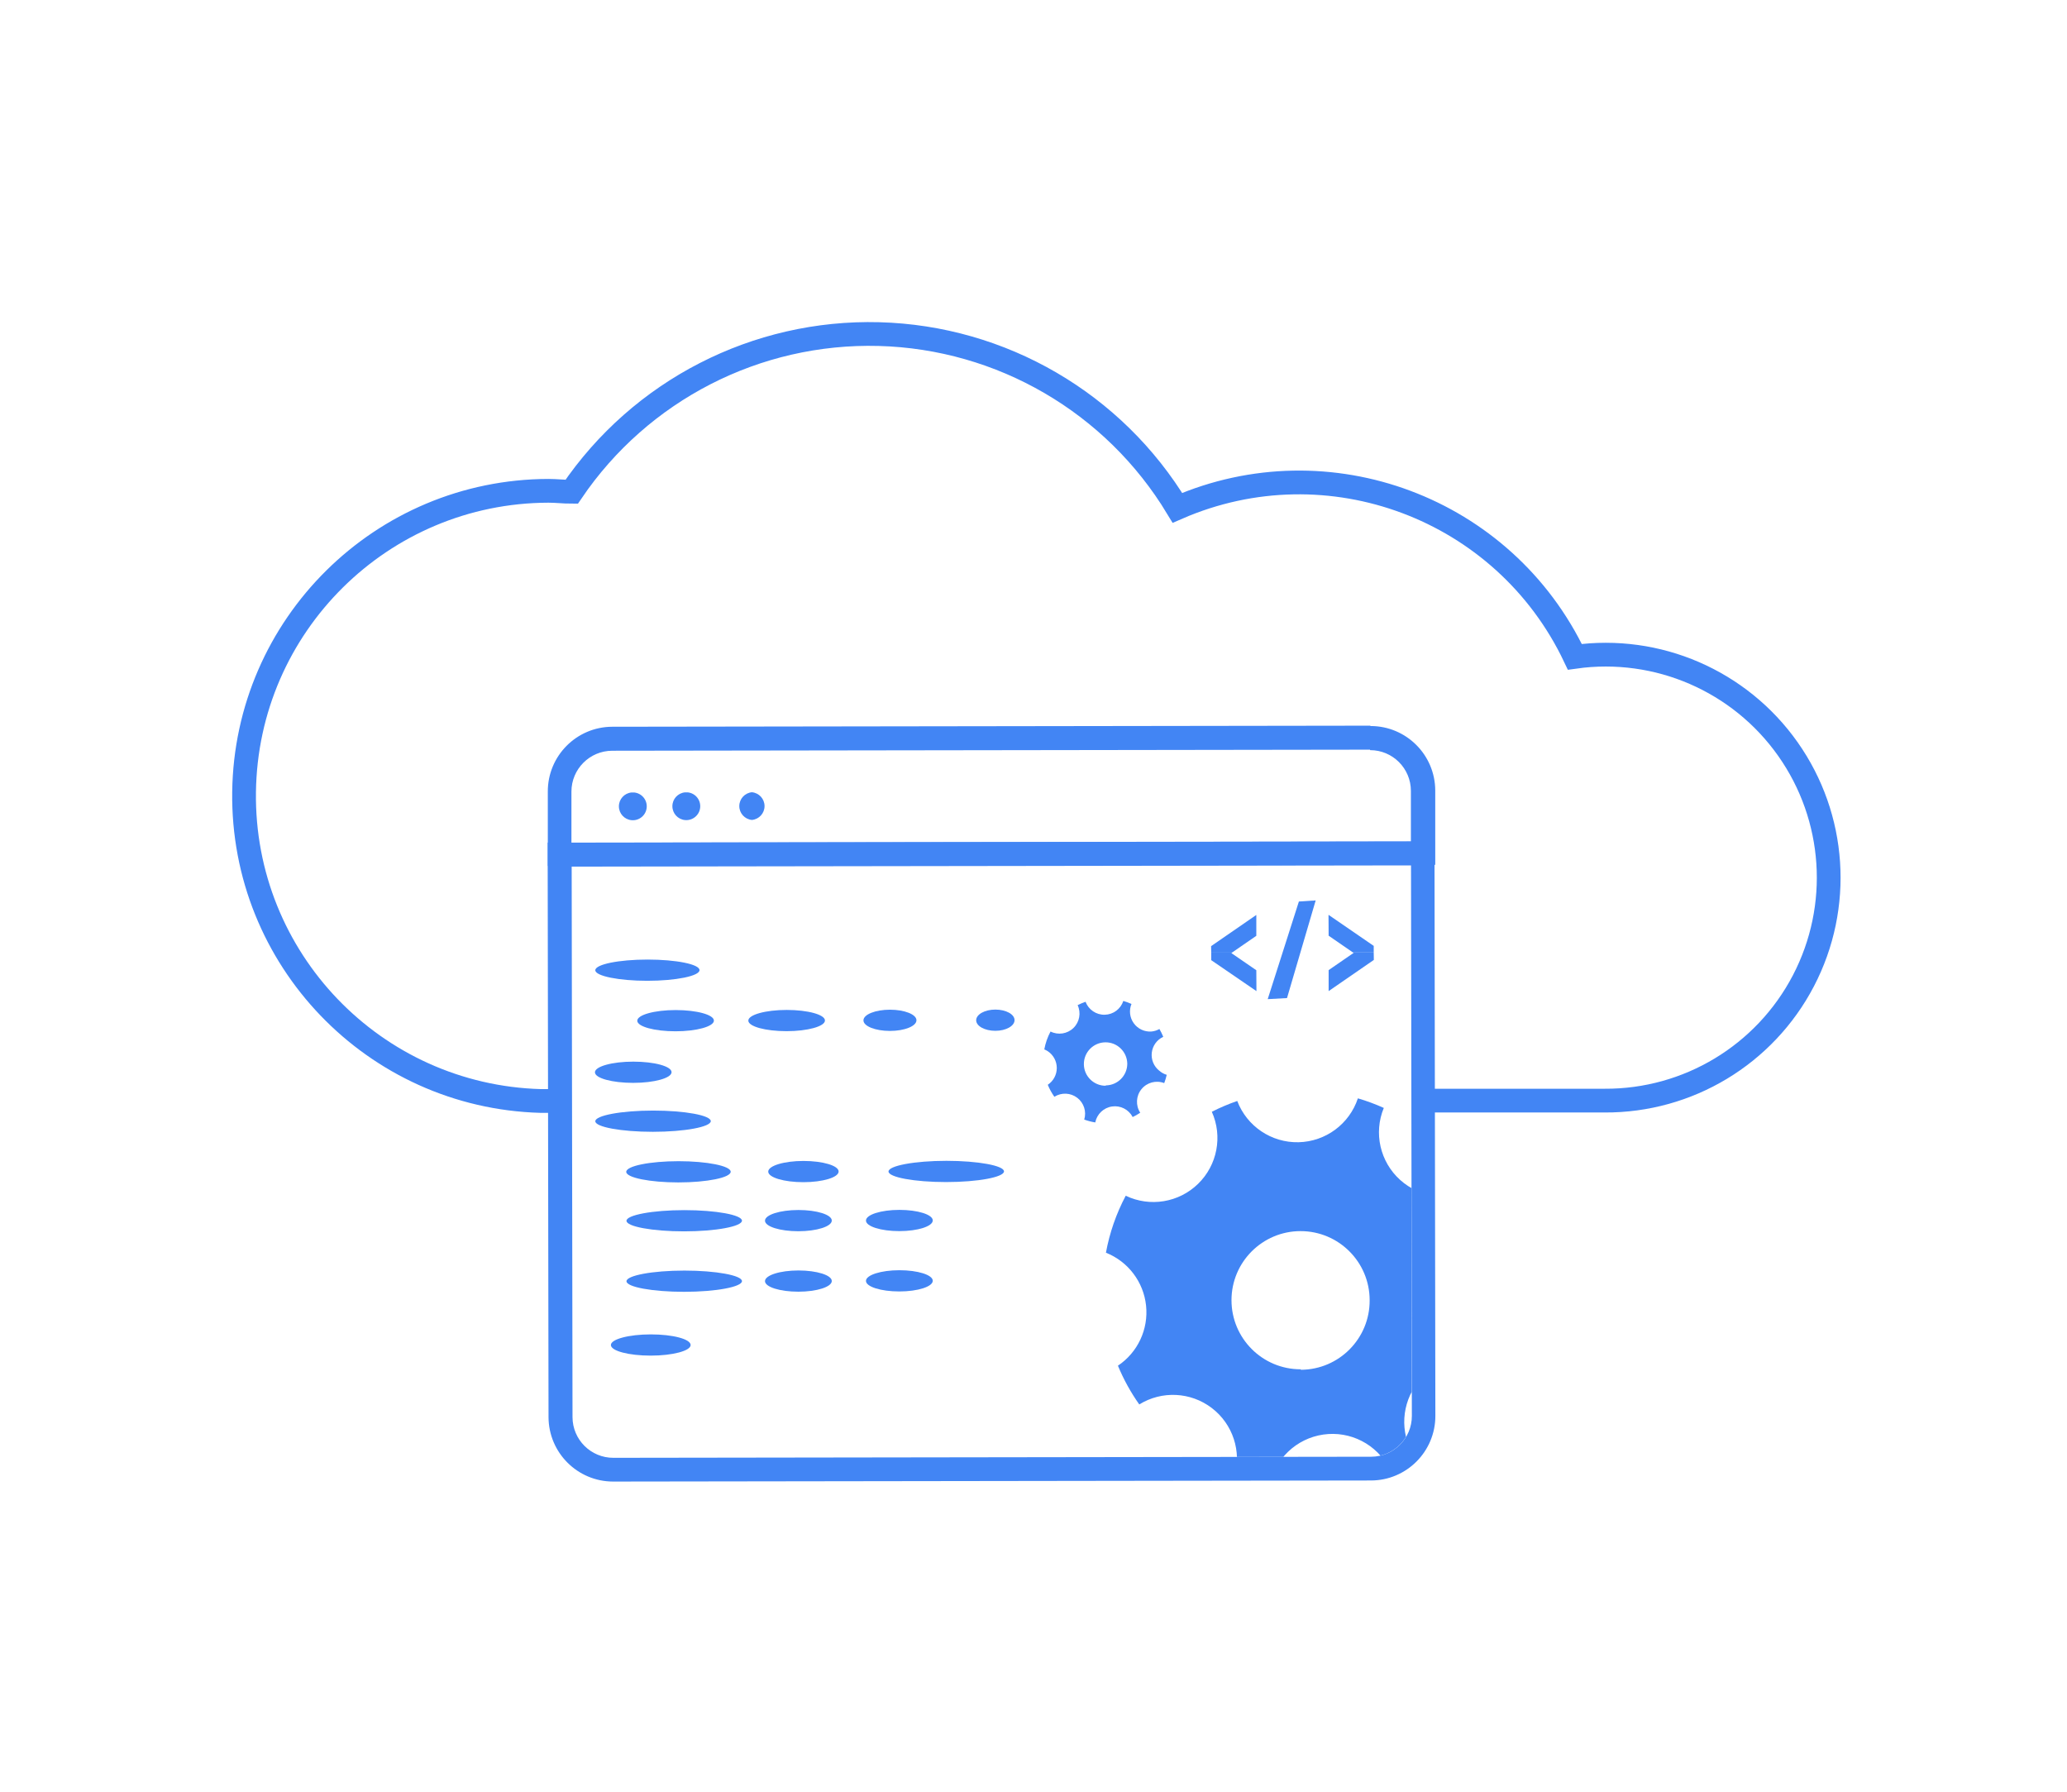
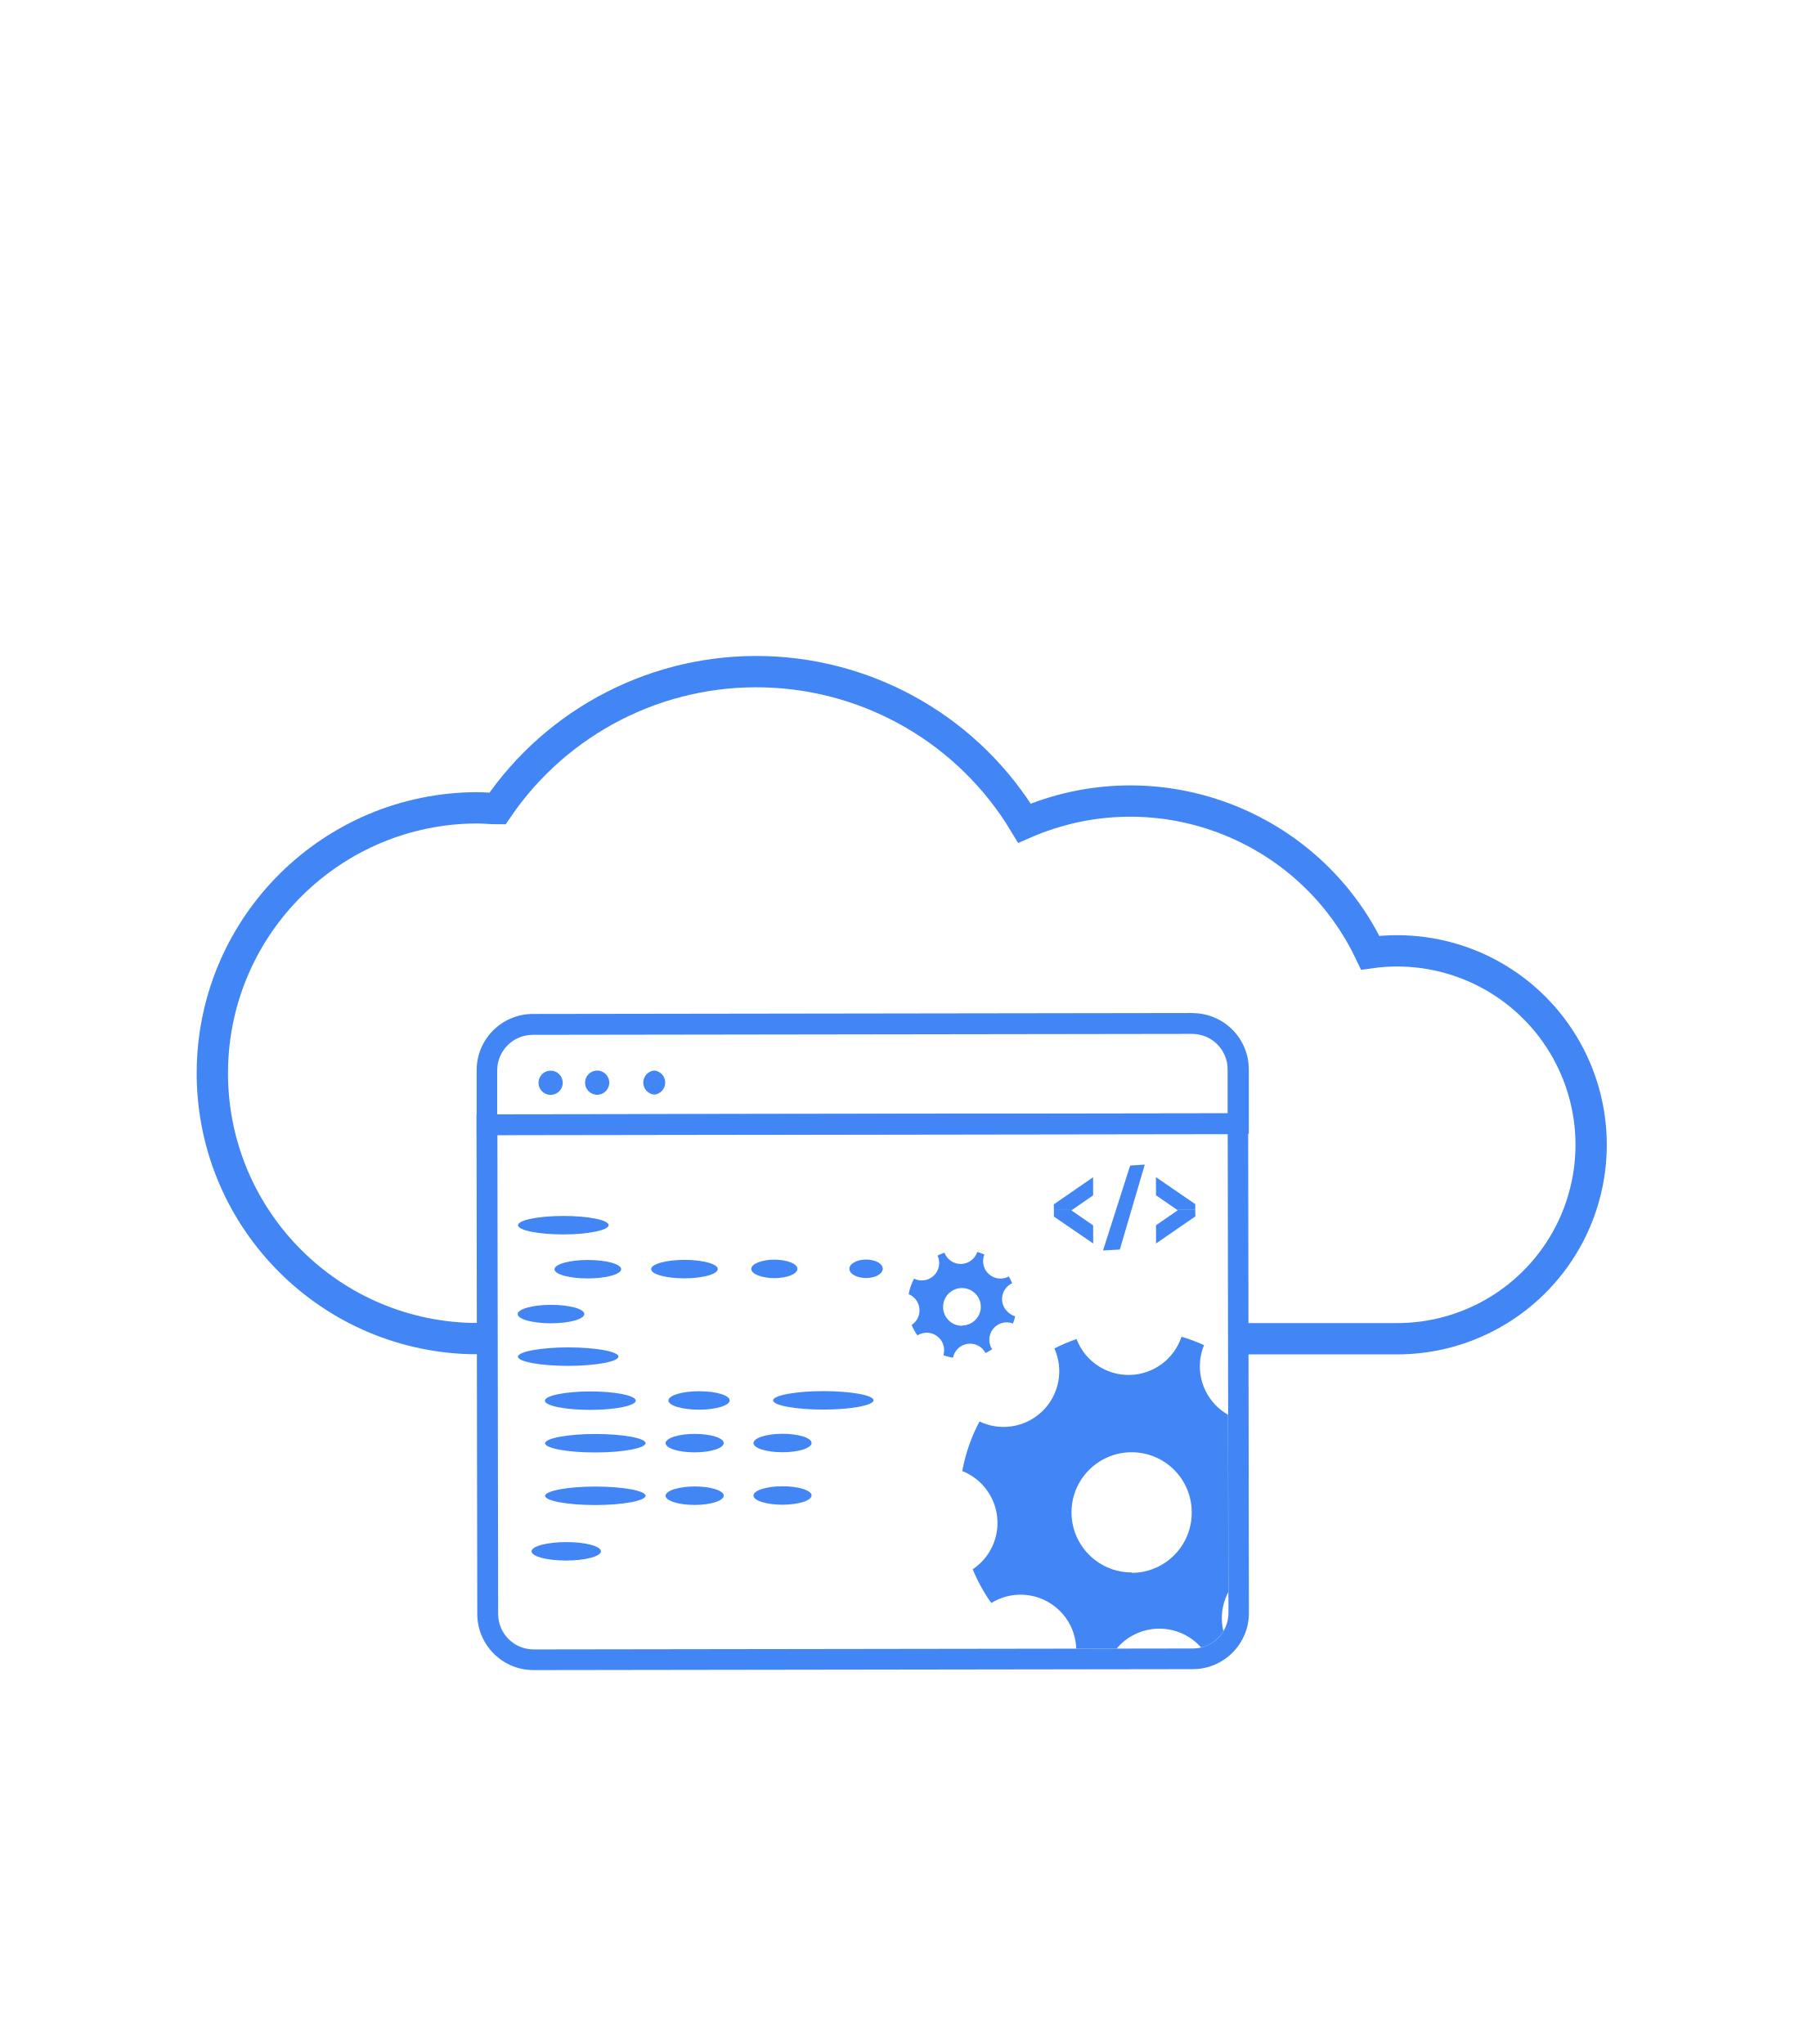
- <svg xmlns="http://www.w3.org/2000/svg" id="Layer_1" data-name="Layer 1" width="172.36" height="149.36" viewBox="0 0 172.36 149.36">
+ <svg xmlns="http://www.w3.org/2000/svg" id="Layer_1" data-name="Layer 1" width="172.36" height="195.92" viewBox="0 0 172.36 195.92">
  <defs>
-     <style>.cls-1,.cls-4{fill:none;}.cls-2{fill:#4285f4;}.cls-3{clip-path:url(#clip-path);}.cls-4{stroke:#4285f4;stroke-miterlimit:10;stroke-width:1.98px;}</style>
+     <style>.cls-1,.cls-4{fill:none;}.cls-2{fill:#4285f4;}.cls-3{clip-path:url(#clip-path);}.cls-4{stroke:#4285f4;stroke-miterlimit:10;stroke-width:3px;}</style>
    <clipPath id="clip-path">
-       <path class="cls-1" d="M47.66,72.24l.07,45.9a3.4,3.4,0,0,0,3.4,3.4h0l63.19-.09a3.4,3.4,0,0,0,3.4-3.4h0l-.07-45.9Z" />
+       <path class="cls-1" d="M47.66,108.8l.07,45.9a3.4,3.4,0,0,0,3.4,3.4h0l63.19-.09a3.4,3.4,0,0,0,3.4-3.4h0l-.07-45.9Z" />
    </clipPath>
  </defs>
-   <path class="cls-2" d="M114.25,62.54a3.4,3.4,0,0,1,3.4,3.4h0v4.22l-70,.1V66a3.41,3.41,0,0,1,3.4-3.41l63.19-.09h0m0-2h0l-63.19.09A5.39,5.39,0,0,0,45.68,66v6.2h2l70-.1h2v-6.2a5.39,5.39,0,0,0-5.38-5.37Z" />
-   <path class="cls-2" d="M117.66,72.14l.07,45.9a3.4,3.4,0,0,1-3.39,3.41h0l-63.19.09h0a3.4,3.4,0,0,1-3.41-3.39h0l-.07-45.9,70-.1m2-2h-2l-70,.1h-2v2l.07,45.9a5.39,5.39,0,0,0,5.38,5.37l63.2-.09a5.38,5.38,0,0,0,5.37-5.39h0l-.07-45.9v-2Z" />
-   <path class="cls-2" d="M52.66,66.07h0a1.16,1.16,0,0,0,0,2.31h0a1.16,1.16,0,1,0,.22-2.31Z" />
-   <path class="cls-2" d="M57.12,66.06h0a1.16,1.16,0,0,0,0,2.31h0a1.16,1.16,0,1,0,.22-2.31Z" />
-   <path class="cls-2" d="M62.7,66.05h0a1.16,1.16,0,0,0,0,2.31h0a1.16,1.16,0,0,0,0-2.31Z" />
-   <polygon class="cls-2" points="104.76 76.28 100.99 78.88 101 79.42 102.73 79.42 104.76 78.02 104.76 76.28 104.76 76.28" />
-   <polygon class="cls-2" points="102.73 79.42 101 79.42 101 80.05 104.77 82.63 104.76 80.89 102.68 79.46 102.73 79.42 102.73 79.42" />
-   <polygon class="cls-2" points="110.78 76.27 110.79 78.01 112.82 79.41 114.55 79.41 114.55 78.86 110.78 76.27 110.78 76.27" />
-   <polygon class="cls-2" points="114.55 79.41 112.82 79.41 112.88 79.44 110.79 80.88 110.79 82.63 114.56 80.03 114.55 79.41 114.55 79.41" />
-   <polygon class="cls-2" points="109.71 75.07 108.31 75.16 105.71 83.3 107.32 83.21 109.71 75.07 109.71 75.07" />
-   <path class="cls-2" d="M54,80h0c-2.4,0-4.36.4-4.36.89s2,.88,4.33.88h0c2.4,0,4.36-.4,4.36-.89S56.38,80,54,80Z" />
-   <path class="cls-2" d="M56.34,84.21h0c-1.76,0-3.2.4-3.2.89s1.43.88,3.19.88h0c1.76,0,3.2-.4,3.2-.89S58.1,84.21,56.34,84.21Z" />
-   <path class="cls-2" d="M52.81,88.51h0c-1.76,0-3.2.4-3.2.89s1.43.88,3.19.88h0c1.76,0,3.2-.4,3.2-.89S54.57,88.51,52.81,88.51Z" />
-   <path class="cls-2" d="M54.47,92.59h0c-2.66,0-4.83.41-4.83.89s2.16.88,4.8.88h0c2.66,0,4.83-.41,4.83-.89S57.11,92.59,54.47,92.59Z" />
-   <path class="cls-2" d="M56.59,96.81h0c-2.4,0-4.37.4-4.37.89s2,.88,4.34.88h0c2.4,0,4.37-.4,4.37-.89S58.93,96.81,56.59,96.81Z" />
-   <path class="cls-2" d="M67,96.79h0c-1.62,0-2.94.4-2.94.89s1.32.88,2.93.88h0c1.62,0,2.94-.4,2.94-.89S68.61,96.79,67,96.79Z" />
-   <path class="cls-2" d="M78.92,96.78h0c-2.66,0-4.83.41-4.83.89s2.16.88,4.8.88h0c2.66,0,4.83-.41,4.83-.89S81.56,96.78,78.92,96.78Z" />
-   <path class="cls-2" d="M57.07,100.89h0c-2.66,0-4.83.41-4.83.89s2.16.88,4.8.88h0c2.66,0,4.83-.41,4.83-.89S59.71,100.89,57.07,100.89Z" />
-   <path class="cls-2" d="M66.58,100.88h0c-1.54,0-2.79.4-2.79.89s1.25.88,2.78.88h0c1.54,0,2.79-.4,2.79-.89S68.11,100.88,66.58,100.88Z" />
-   <path class="cls-2" d="M75,100.87h0c-1.54,0-2.79.4-2.79.89s1.25.88,2.78.88h0c1.54,0,2.79-.4,2.79-.89S76.53,100.87,75,100.87Z" />
-   <path class="cls-2" d="M57.07,105.93h0c-2.66,0-4.83.41-4.83.89s2.16.88,4.8.88h0c2.66,0,4.83-.41,4.83-.89S59.71,105.93,57.07,105.93Z" />
-   <path class="cls-2" d="M54.27,111.25h0c-1.83,0-3.34.4-3.33.89s1.49.88,3.32.88h0c1.83,0,3.34-.4,3.33-.89S56.1,111.25,54.27,111.25Z" />
-   <path class="cls-2" d="M66.58,105.92h0c-1.54,0-2.79.4-2.79.89s1.25.88,2.78.88h0c1.54,0,2.79-.4,2.79-.89S68.11,105.92,66.58,105.92Z" />
-   <path class="cls-2" d="M75,105.9h0c-1.54,0-2.79.4-2.79.89s1.25.88,2.78.88h0c1.54,0,2.79-.4,2.79-.89S76.53,105.9,75,105.9Z" />
-   <path class="cls-2" d="M65.6,84.2h0c-1.76,0-3.2.4-3.2.89s1.43.88,3.19.88h0c1.76,0,3.2-.4,3.2-.89S67.36,84.2,65.6,84.2Z" />
-   <path class="cls-2" d="M74.21,84.18h0c-1.22,0-2.21.4-2.21.89s1,.88,2.21.88h0c1.22,0,2.21-.4,2.21-.89S75.42,84.18,74.21,84.18Z" />
-   <path class="cls-2" d="M83,84.17h0c-.88,0-1.6.4-1.6.89s.72.88,1.6.88h0c.88,0,1.6-.4,1.6-.89S83.88,84.17,83,84.17Z" />
+   <path class="cls-2" d="M114.25,99.1a3.4,3.4,0,0,1,3.4,3.4h0v4.22l-70,.1V102.6a3.41,3.41,0,0,1,3.4-3.41l63.19-.09h0m0-2h0l-63.19.09a5.39,5.39,0,0,0-5.37,5.39v6.2h2l70-.1h2v-6.2a5.39,5.39,0,0,0-5.38-5.37Z" />
+   <path class="cls-2" d="M117.66,108.7l.07,45.9a3.4,3.4,0,0,1-3.39,3.41h0l-63.19.09h0a3.4,3.4,0,0,1-3.41-3.39h0l-.07-45.9,70-.1m2-2h-2l-70,.1h-2v2l.07,45.9a5.39,5.39,0,0,0,5.38,5.37l63.2-.09a5.38,5.38,0,0,0,5.37-5.39h0l-.07-45.9v-2Z" />
+   <path class="cls-2" d="M52.66,102.63h0a1.16,1.16,0,0,0,0,2.31h0a1.16,1.16,0,0,0,.22-2.31Z" />
+   <path class="cls-2" d="M57.12,102.62h0a1.16,1.16,0,0,0,0,2.31h0a1.16,1.16,0,0,0,.22-2.31Z" />
+   <path class="cls-2" d="M62.7,102.61h0a1.16,1.16,0,0,0,0,2.31h0a1.16,1.16,0,0,0,0-2.31Z" />
+   <polygon class="cls-2" points="104.76 112.84 100.99 115.44 101 115.98 102.73 115.98 104.76 114.58 104.76 112.84 104.76 112.84" />
+   <polygon class="cls-2" points="102.73 115.98 101 115.98 101 116.61 104.77 119.19 104.76 117.45 102.68 116.02 102.73 115.98 102.73 115.98" />
+   <polygon class="cls-2" points="110.78 112.83 110.79 114.57 112.82 115.97 114.55 115.97 114.55 115.42 110.78 112.83 110.78 112.83" />
+   <polygon class="cls-2" points="114.55 115.97 112.82 115.97 112.88 116 110.79 117.44 110.79 119.19 114.56 116.59 114.55 115.97 114.55 115.97" />
+   <polygon class="cls-2" points="109.71 111.63 108.31 111.72 105.71 119.86 107.32 119.77 109.71 111.63 109.71 111.63" />
+   <path class="cls-2" d="M54,116.55h0c-2.4,0-4.36.4-4.36.89s2,.88,4.33.88h0c2.4,0,4.36-.4,4.36-.89S56.38,116.55,54,116.55Z" />
+   <path class="cls-2" d="M56.34,120.77h0c-1.76,0-3.2.4-3.2.89s1.43.88,3.19.88h0c1.76,0,3.2-.4,3.2-.89S58.1,120.77,56.34,120.77Z" />
+   <path class="cls-2" d="M52.81,125.07h0c-1.76,0-3.2.4-3.2.89s1.43.88,3.19.88h0c1.76,0,3.2-.4,3.2-.89S54.57,125.07,52.81,125.07Z" />
+   <path class="cls-2" d="M54.47,129.15h0c-2.66,0-4.83.41-4.83.89s2.16.88,4.8.88h0c2.66,0,4.83-.41,4.83-.89S57.11,129.15,54.47,129.15Z" />
+   <path class="cls-2" d="M56.59,133.37h0c-2.4,0-4.37.4-4.37.89s2,.88,4.34.88h0c2.4,0,4.37-.4,4.37-.89S58.93,133.37,56.59,133.37Z" />
+   <path class="cls-2" d="M67,133.35h0c-1.62,0-2.94.4-2.94.89s1.32.88,2.93.88h0c1.62,0,2.94-.4,2.94-.89S68.61,133.35,67,133.35Z" />
+   <path class="cls-2" d="M78.92,133.34h0c-2.66,0-4.83.41-4.83.89s2.16.88,4.8.88h0c2.66,0,4.83-.41,4.83-.89S81.56,133.34,78.92,133.34Z" />
+   <path class="cls-2" d="M57.07,137.45h0c-2.66,0-4.83.41-4.83.89s2.16.88,4.8.88h0c2.66,0,4.83-.41,4.83-.89S59.71,137.45,57.07,137.45Z" />
+   <path class="cls-2" d="M66.58,137.44h0c-1.54,0-2.79.4-2.79.89s1.25.88,2.78.88h0c1.54,0,2.79-.4,2.79-.89S68.11,137.44,66.58,137.44Z" />
+   <path class="cls-2" d="M75,137.43h0c-1.54,0-2.79.4-2.79.89s1.25.88,2.78.88h0c1.54,0,2.79-.4,2.79-.89S76.53,137.43,75,137.43Z" />
+   <path class="cls-2" d="M57.07,142.49h0c-2.66,0-4.83.41-4.83.89s2.16.88,4.8.88h0c2.66,0,4.83-.41,4.83-.89S59.71,142.49,57.07,142.49Z" />
+   <path class="cls-2" d="M54.27,147.81h0c-1.83,0-3.34.4-3.33.89s1.49.88,3.32.88h0c1.83,0,3.34-.4,3.33-.89S56.1,147.81,54.27,147.81Z" />
+   <path class="cls-2" d="M66.58,142.48h0c-1.54,0-2.79.4-2.79.89s1.25.88,2.78.88h0c1.54,0,2.79-.4,2.79-.89S68.11,142.48,66.58,142.48Z" />
+   <path class="cls-2" d="M75,142.46h0c-1.54,0-2.79.4-2.79.89s1.25.88,2.78.88h0c1.54,0,2.79-.4,2.79-.89S76.53,142.46,75,142.46Z" />
+   <path class="cls-2" d="M65.6,120.76h0c-1.76,0-3.2.4-3.2.89s1.43.88,3.19.88h0c1.76,0,3.2-.4,3.2-.89S67.36,120.76,65.6,120.76Z" />
+   <path class="cls-2" d="M74.21,120.74h0c-1.22,0-2.21.4-2.21.89s1,.88,2.21.88h0c1.22,0,2.21-.4,2.21-.89S75.42,120.74,74.21,120.74Z" />
+   <path class="cls-2" d="M83,120.73h0c-.88,0-1.6.4-1.6.89s.72.88,1.6.88h0c.88,0,1.6-.4,1.6-.89S83.88,120.73,83,120.73Z" />
  <g class="cls-3">
-     <path class="cls-2" d="M122.67,110.16a5.34,5.34,0,0,1,1.2-9,16.56,16.56,0,0,0-1-2.06,5.34,5.34,0,0,1-7.48-6.73,16.57,16.57,0,0,0-2.16-.8,5.34,5.34,0,0,1-10.06.22,16.58,16.58,0,0,0-2.12.9,5.34,5.34,0,0,1-7.18,7,16.48,16.48,0,0,0-1.65,4.75,5.35,5.35,0,0,1,1,9.42A16.48,16.48,0,0,0,95,117.09a5.34,5.34,0,0,1,7.93,6.05,16.48,16.48,0,0,0,2.93.76,5.34,5.34,0,0,1,10-1.45,16.63,16.63,0,0,0,2-1.15,5.34,5.34,0,0,1,6.14-7.86,16.5,16.5,0,0,0,.67-2.21A5.32,5.32,0,0,1,122.67,110.16Zm-14.22,4a5.76,5.76,0,1,1,5.76-5.76h0a5.76,5.76,0,0,1-5.72,5.8h0Z" />
-     <path class="cls-2" d="M96.66,89.26A1.67,1.67,0,0,1,97,86.44a5.21,5.21,0,0,0-.32-.65A1.65,1.65,0,0,1,96,86a1.67,1.67,0,0,1-1.65-2.3,5.08,5.08,0,0,0-.68-.25,1.67,1.67,0,0,1-3.15.07,5.19,5.19,0,0,0-.66.28A1.67,1.67,0,0,1,87.6,86a5.17,5.17,0,0,0-.52,1.49,1.71,1.71,0,0,1,.29.15,1.68,1.68,0,0,1,0,2.8,5.17,5.17,0,0,0,.55,1,1.67,1.67,0,0,1,2.49,1.9,5.13,5.13,0,0,0,.92.24,1.67,1.67,0,0,1,3.12-.45,5.21,5.21,0,0,0,.63-.36,1.67,1.67,0,0,1,2-2.47,5.17,5.17,0,0,0,.21-.69A1.66,1.66,0,0,1,96.66,89.26Zm-4.45,1.26A1.81,1.81,0,1,1,94,88.69s0,0,0,0a1.81,1.81,0,0,1-1.8,1.8Z" />
+     <path class="cls-2" d="M122.67,146.72a5.34,5.34,0,0,1,1.2-9,16.56,16.56,0,0,0-1-2.06,5.34,5.34,0,0,1-7.48-6.73,16.57,16.57,0,0,0-2.16-.8,5.34,5.34,0,0,1-10.06.22,16.58,16.58,0,0,0-2.12.9,5.34,5.34,0,0,1-7.18,7A16.48,16.48,0,0,0,92.22,141a5.35,5.35,0,0,1,1,9.42A16.48,16.48,0,0,0,95,153.65a5.34,5.34,0,0,1,7.93,6.05,16.48,16.48,0,0,0,2.93.76,5.34,5.34,0,0,1,10-1.45,16.63,16.63,0,0,0,2-1.15A5.34,5.34,0,0,1,124,150a16.5,16.5,0,0,0,.67-2.21A5.32,5.32,0,0,1,122.67,146.72Zm-14.22,4a5.76,5.76,0,1,1,5.76-5.76h0a5.76,5.76,0,0,1-5.72,5.8h0Z" />
+     <path class="cls-2" d="M96.66,125.82A1.67,1.67,0,0,1,97,123a5.21,5.21,0,0,0-.32-.65,1.65,1.65,0,0,1-.69.2,1.67,1.67,0,0,1-1.65-2.3,5.08,5.08,0,0,0-.68-.25,1.67,1.67,0,0,1-3.15.07,5.19,5.19,0,0,0-.66.28,1.67,1.67,0,0,1-2.25,2.21,5.17,5.17,0,0,0-.52,1.49,1.71,1.71,0,0,1,.29.15,1.68,1.68,0,0,1,0,2.8,5.17,5.17,0,0,0,.55,1,1.67,1.67,0,0,1,2.49,1.9,5.13,5.13,0,0,0,.92.24,1.67,1.67,0,0,1,3.12-.45,5.21,5.21,0,0,0,.63-.36,1.67,1.67,0,0,1,2-2.47,5.17,5.17,0,0,0,.21-.69A1.66,1.66,0,0,1,96.66,125.82Zm-4.45,1.26A1.81,1.81,0,1,1,94,125.25h0a1.81,1.81,0,0,1-1.8,1.8Z" />
  </g>
-   <path class="cls-4" d="M118.56,91.76H133.8a18.59,18.59,0,1,0-2.48-37A25.45,25.45,0,0,0,98.18,42.34,30,30,0,0,0,47.67,41c-.64,0-1.28-.08-1.94-.08a25.44,25.44,0,0,0-.65,50.87H46.5" />
+   <path class="cls-4" d="M118.56,128.32H133.8a18.59,18.59,0,1,0-2.48-37A25.45,25.45,0,0,0,98.18,78.9a30,30,0,0,0-50.51-1.39c-.64,0-1.28-.08-1.94-.08a25.44,25.44,0,0,0-.65,50.87H46.5" />
</svg>
